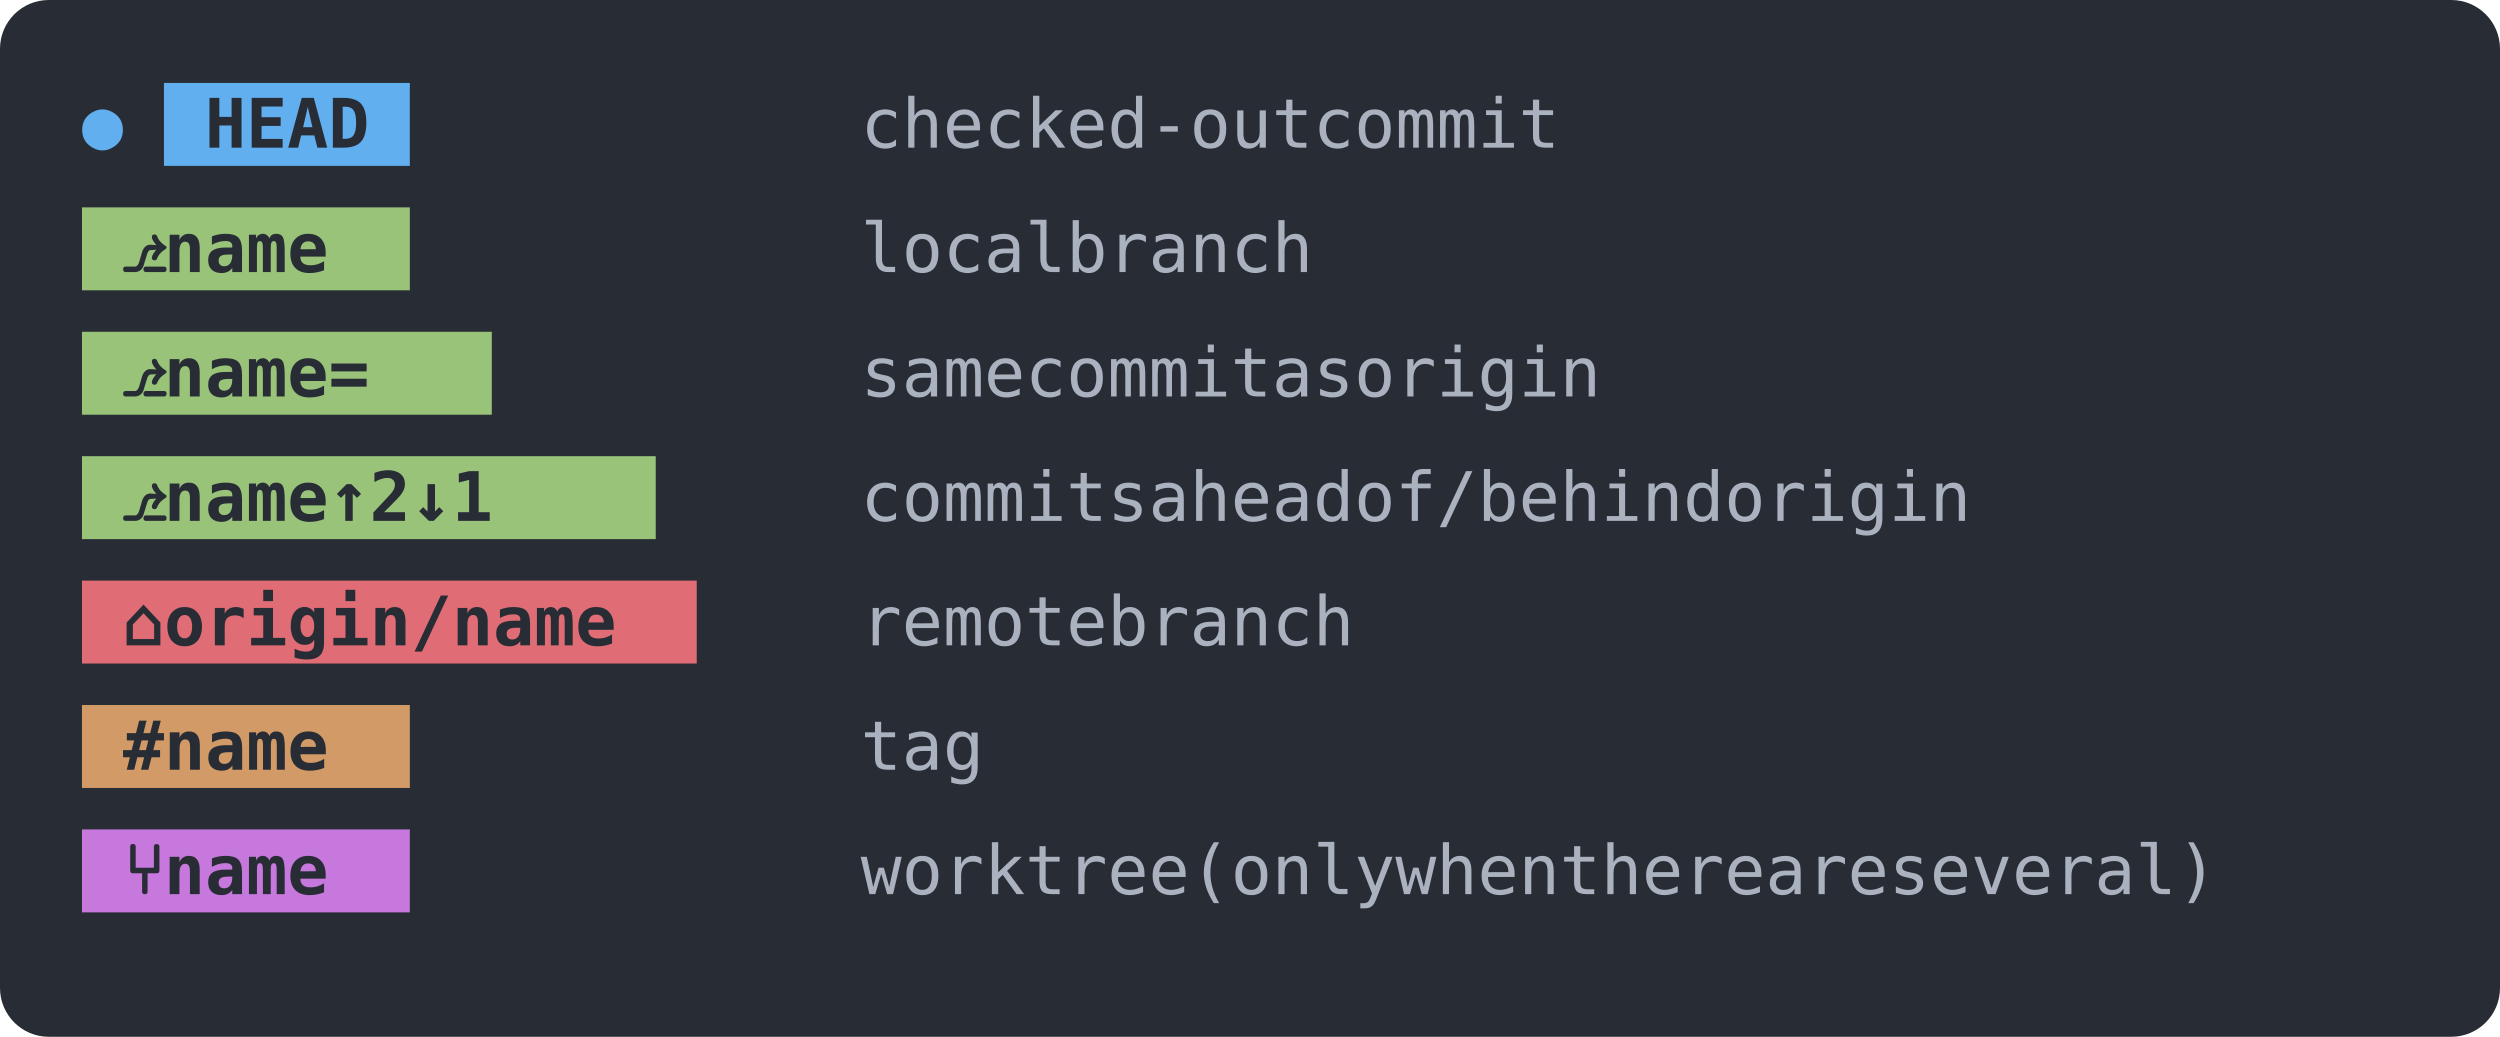
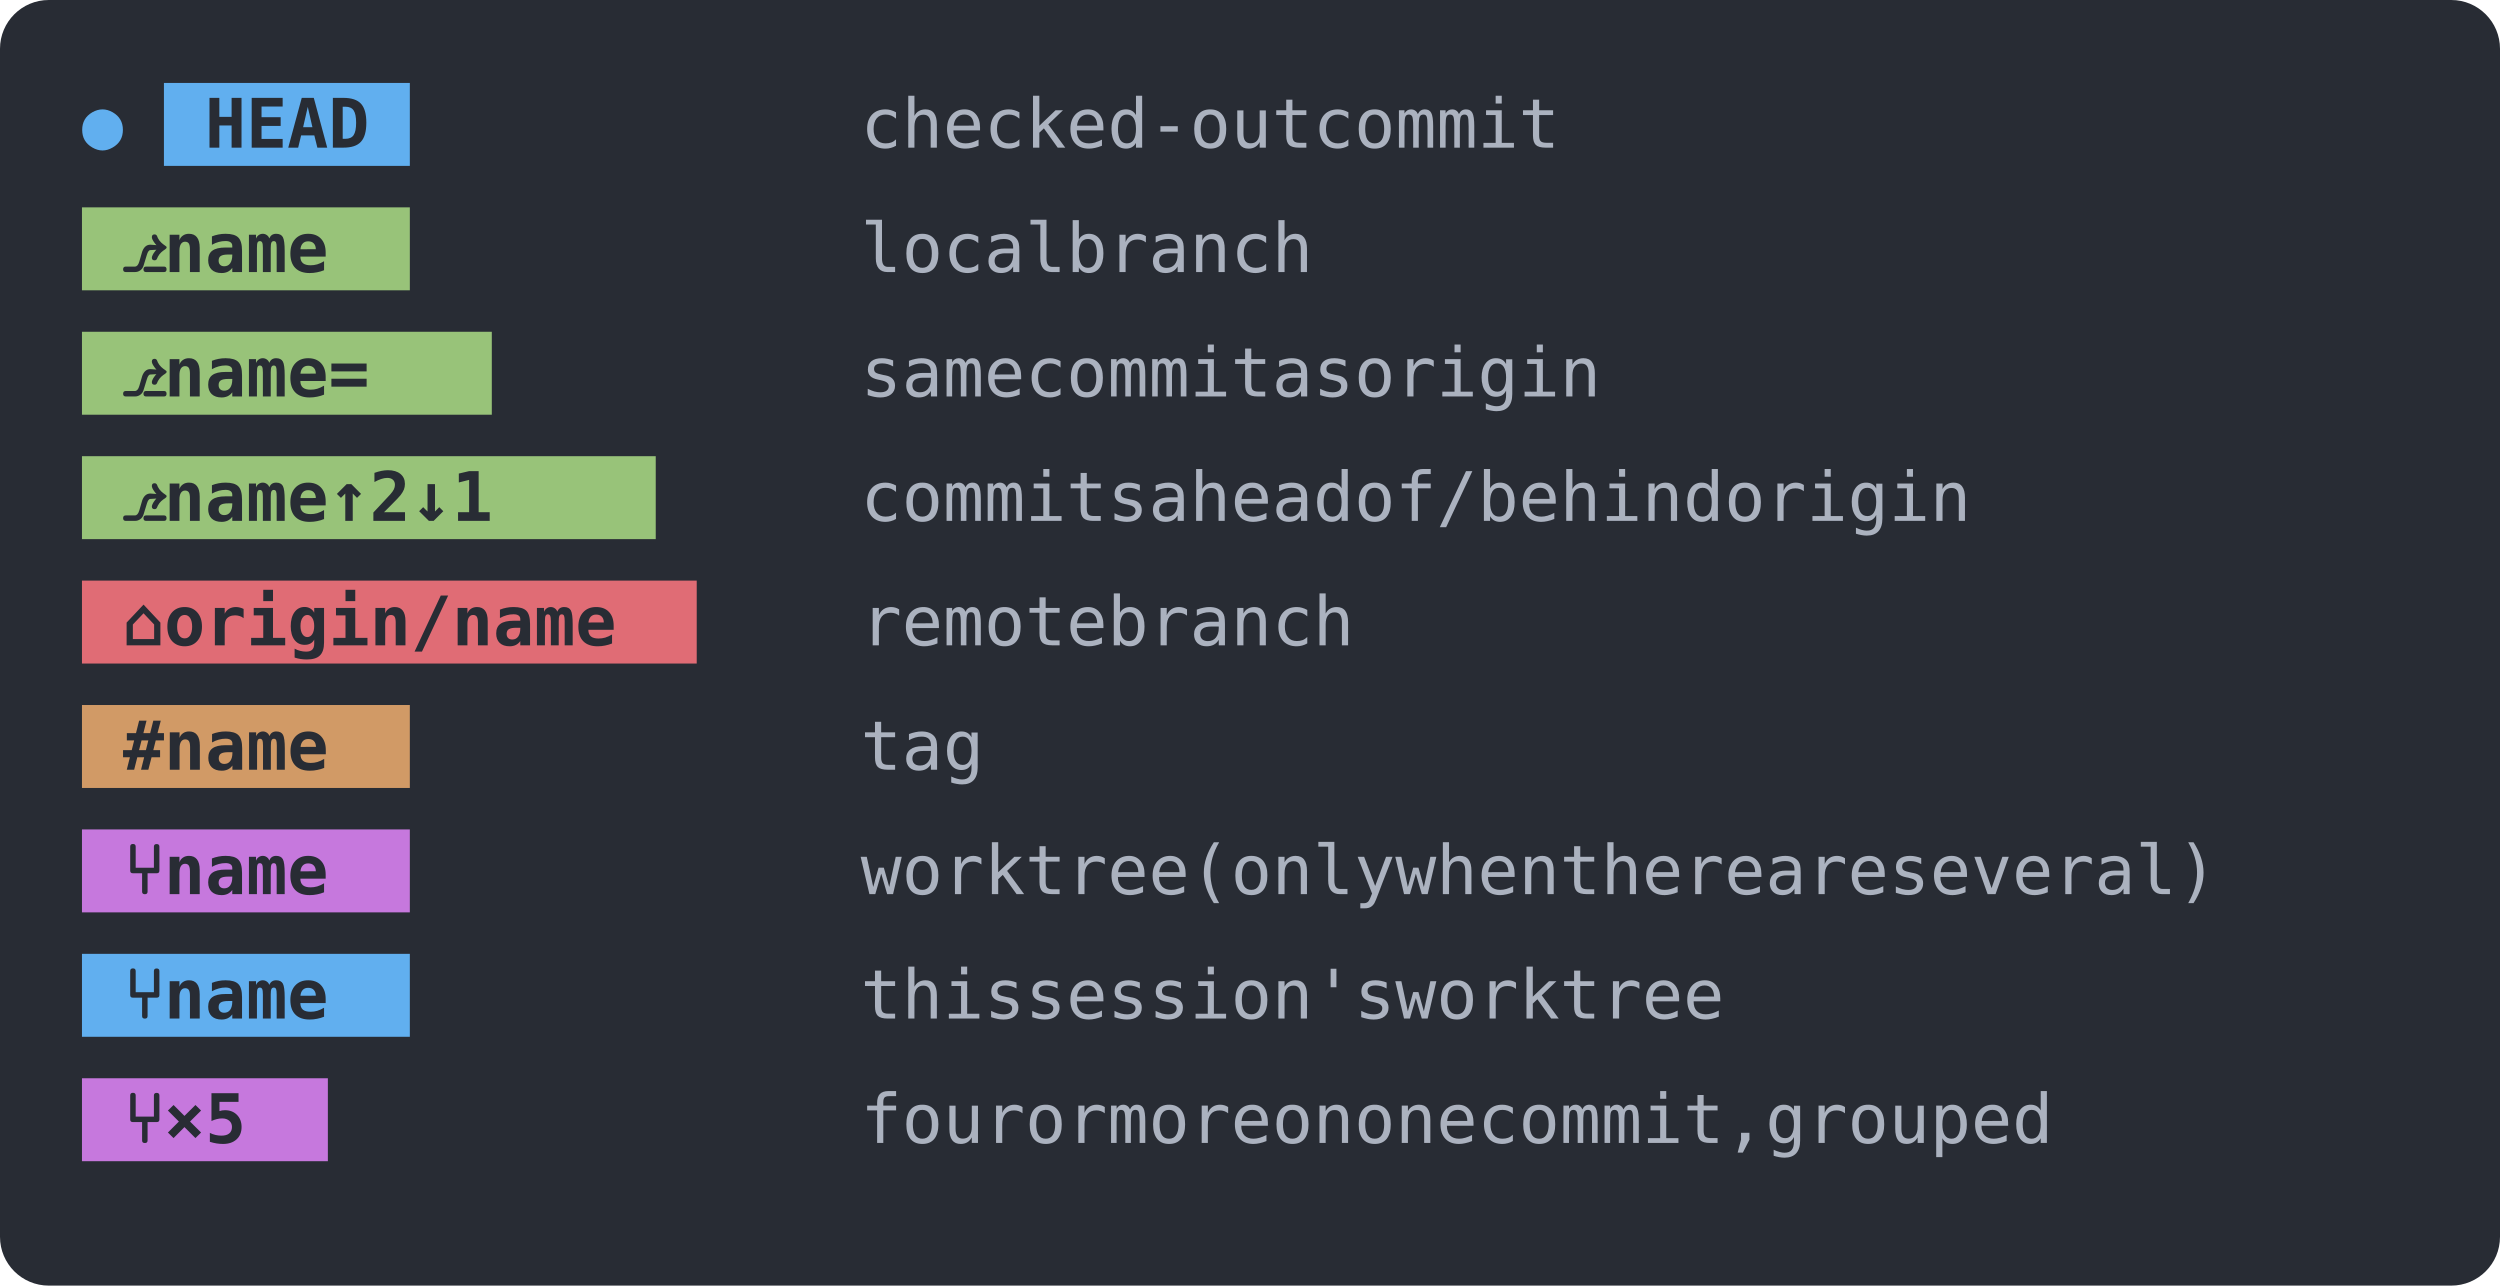
- <svg xmlns="http://www.w3.org/2000/svg" xml:space="preserve" width="512.4" height="212.5" viewBox="0 0 512.4 212.5" font-family="SF Mono, Menlo, Consolas, 'DejaVu Sans Mono', monospace" font-size="14">
-   <rect width="512.4" height="212.5" rx="10" fill="#282c34" />
+ <svg xmlns="http://www.w3.org/2000/svg" xml:space="preserve" width="512.4" height="263.5" viewBox="0 0 512.4 263.5" font-family="SF Mono, Menlo, Consolas, 'DejaVu Sans Mono', monospace" font-size="14">
+   <rect width="512.4" height="263.5" rx="10" fill="#282c34" />
  <g transform="translate(8.4,17)">
    <text x="8.4" y="13.26" fill="#61afef">●</text>
    <rect x="25.2" y="0" width="50.4" height="17" fill="#61afef" />
    <text x="33.6 42 50.4 58.8" y="13.26" fill="#282c34" font-weight="700">HEAD</text>
    <text x="168 176.4 184.8 193.2 201.6 210 218.4 226.8 235.2 243.6 252 268.8 277.2 285.6 294 302.4 310.8" y="13.26" fill="#abb2bf">checked-outcommit</text>
    <rect x="8.4" y="25.5" width="67.2" height="17" fill="#98c379" />
    <text x="16.8 33.6 42 50.4 58.8" y="38.76" fill="#282c34" font-weight="700">⎇name</text>
    <text x="168 176.4 184.8 193.2 201.6 218.4 226.8 235.2 243.6 252 260.4" y="38.76" fill="#abb2bf">localbranch</text>
    <rect x="8.4" y="51" width="84" height="17" fill="#98c379" />
    <text x="16.8 33.6 42 50.4 58.8 75.6" y="64.26" fill="#282c34" font-weight="700">⎇name=</text>
    <text x="168 176.4 184.8 193.2 210 218.4 226.8 235.2 243.6 252 268.8 277.2 294 302.4 310.8 319.2 327.6 336" y="64.26" fill="#abb2bf">samecommitasorigin</text>
    <rect x="8.4" y="76.5" width="117.6" height="17" fill="#98c379" />
    <text x="16.8 33.6 42 50.4 58.8 75.6 84 100.8 109.2" y="89.76" fill="#282c34" font-weight="700">⎇name↑2↓1</text>
    <text x="168 176.4 184.8 193.2 201.6 210 218.4 235.2 243.6 252 260.4 268.8 285.6 294 310.8 327.6 336 344.4 352.8 361.2 369.6 386.4 394.8 403.2 411.6 420 428.4" y="89.76" fill="#abb2bf">commitsaheadof/behindorigin</text>
    <rect x="8.4" y="102" width="126" height="17" fill="#e06c75" />
    <text x="16.8 33.6 42 50.4 58.8 67.2 75.6 84 92.4 100.8 109.2 117.6" y="115.26" fill="#282c34" font-weight="700">⌂origin/name</text>
    <text x="168 176.4 184.8 193.2 201.6 210 226.8 235.2 243.6 252 260.4 268.8" y="115.26" fill="#abb2bf">remotebranch</text>
    <rect x="8.4" y="127.5" width="67.2" height="17" fill="#d19a66" />
    <text x="16.8 33.6 42 50.4 58.8" y="140.76" fill="#282c34" font-weight="700">#name</text>
    <text x="168 176.4 184.8" y="140.76" fill="#abb2bf">tag</text>
    <rect x="8.4" y="153" width="67.2" height="17" fill="#c678dd" />
    <text x="16.8 33.6 42 50.4 58.8" y="166.26" fill="#282c34" font-weight="700">⑂name</text>
    <text x="168 176.4 184.8 193.2 201.6 210 218.4 226.8 243.6 252 260.4 268.8 277.2 294 302.4 310.8 319.2 336 344.4 352.8 361.2 369.6 386.4 394.8 403.2 420 428.4 436.8 445.2 453.6 462 470.4 478.8" y="166.26" fill="#abb2bf">worktree(onlywhenthereareseveral)</text>
+     <rect x="8.4" y="178.5" width="67.2" height="17" fill="#61afef" />
+     <text x="16.8 33.6 42 50.4 58.8" y="191.76" fill="#282c34" font-weight="700">⑂name</text>
+     <text x="168 176.4 184.8 193.2 210 218.4 226.8 235.2 243.6 252 260.4 268.8 277.2 294 302.4 310.8 319.2 327.6 336 344.4 352.8" y="191.76" fill="#abb2bf">thissession'sworktree</text>
+     <rect x="8.4" y="204" width="50.4" height="17" fill="#c678dd" />
+     <text x="16.8 33.6 42" y="217.26" fill="#282c34" font-weight="700">⑂×5</text>
+     <text x="168 176.4 184.8 193.2 210 218.4 235.2 243.6 252 260.4 277.2 285.6 302.4 310.8 319.2 336 344.4 352.8 361.2 369.6 378 386.4 403.2 411.6 420 428.4 436.8 445.2 453.6" y="217.26" fill="#abb2bf">fourormoreononecommit,grouped</text>
  </g>
</svg>
